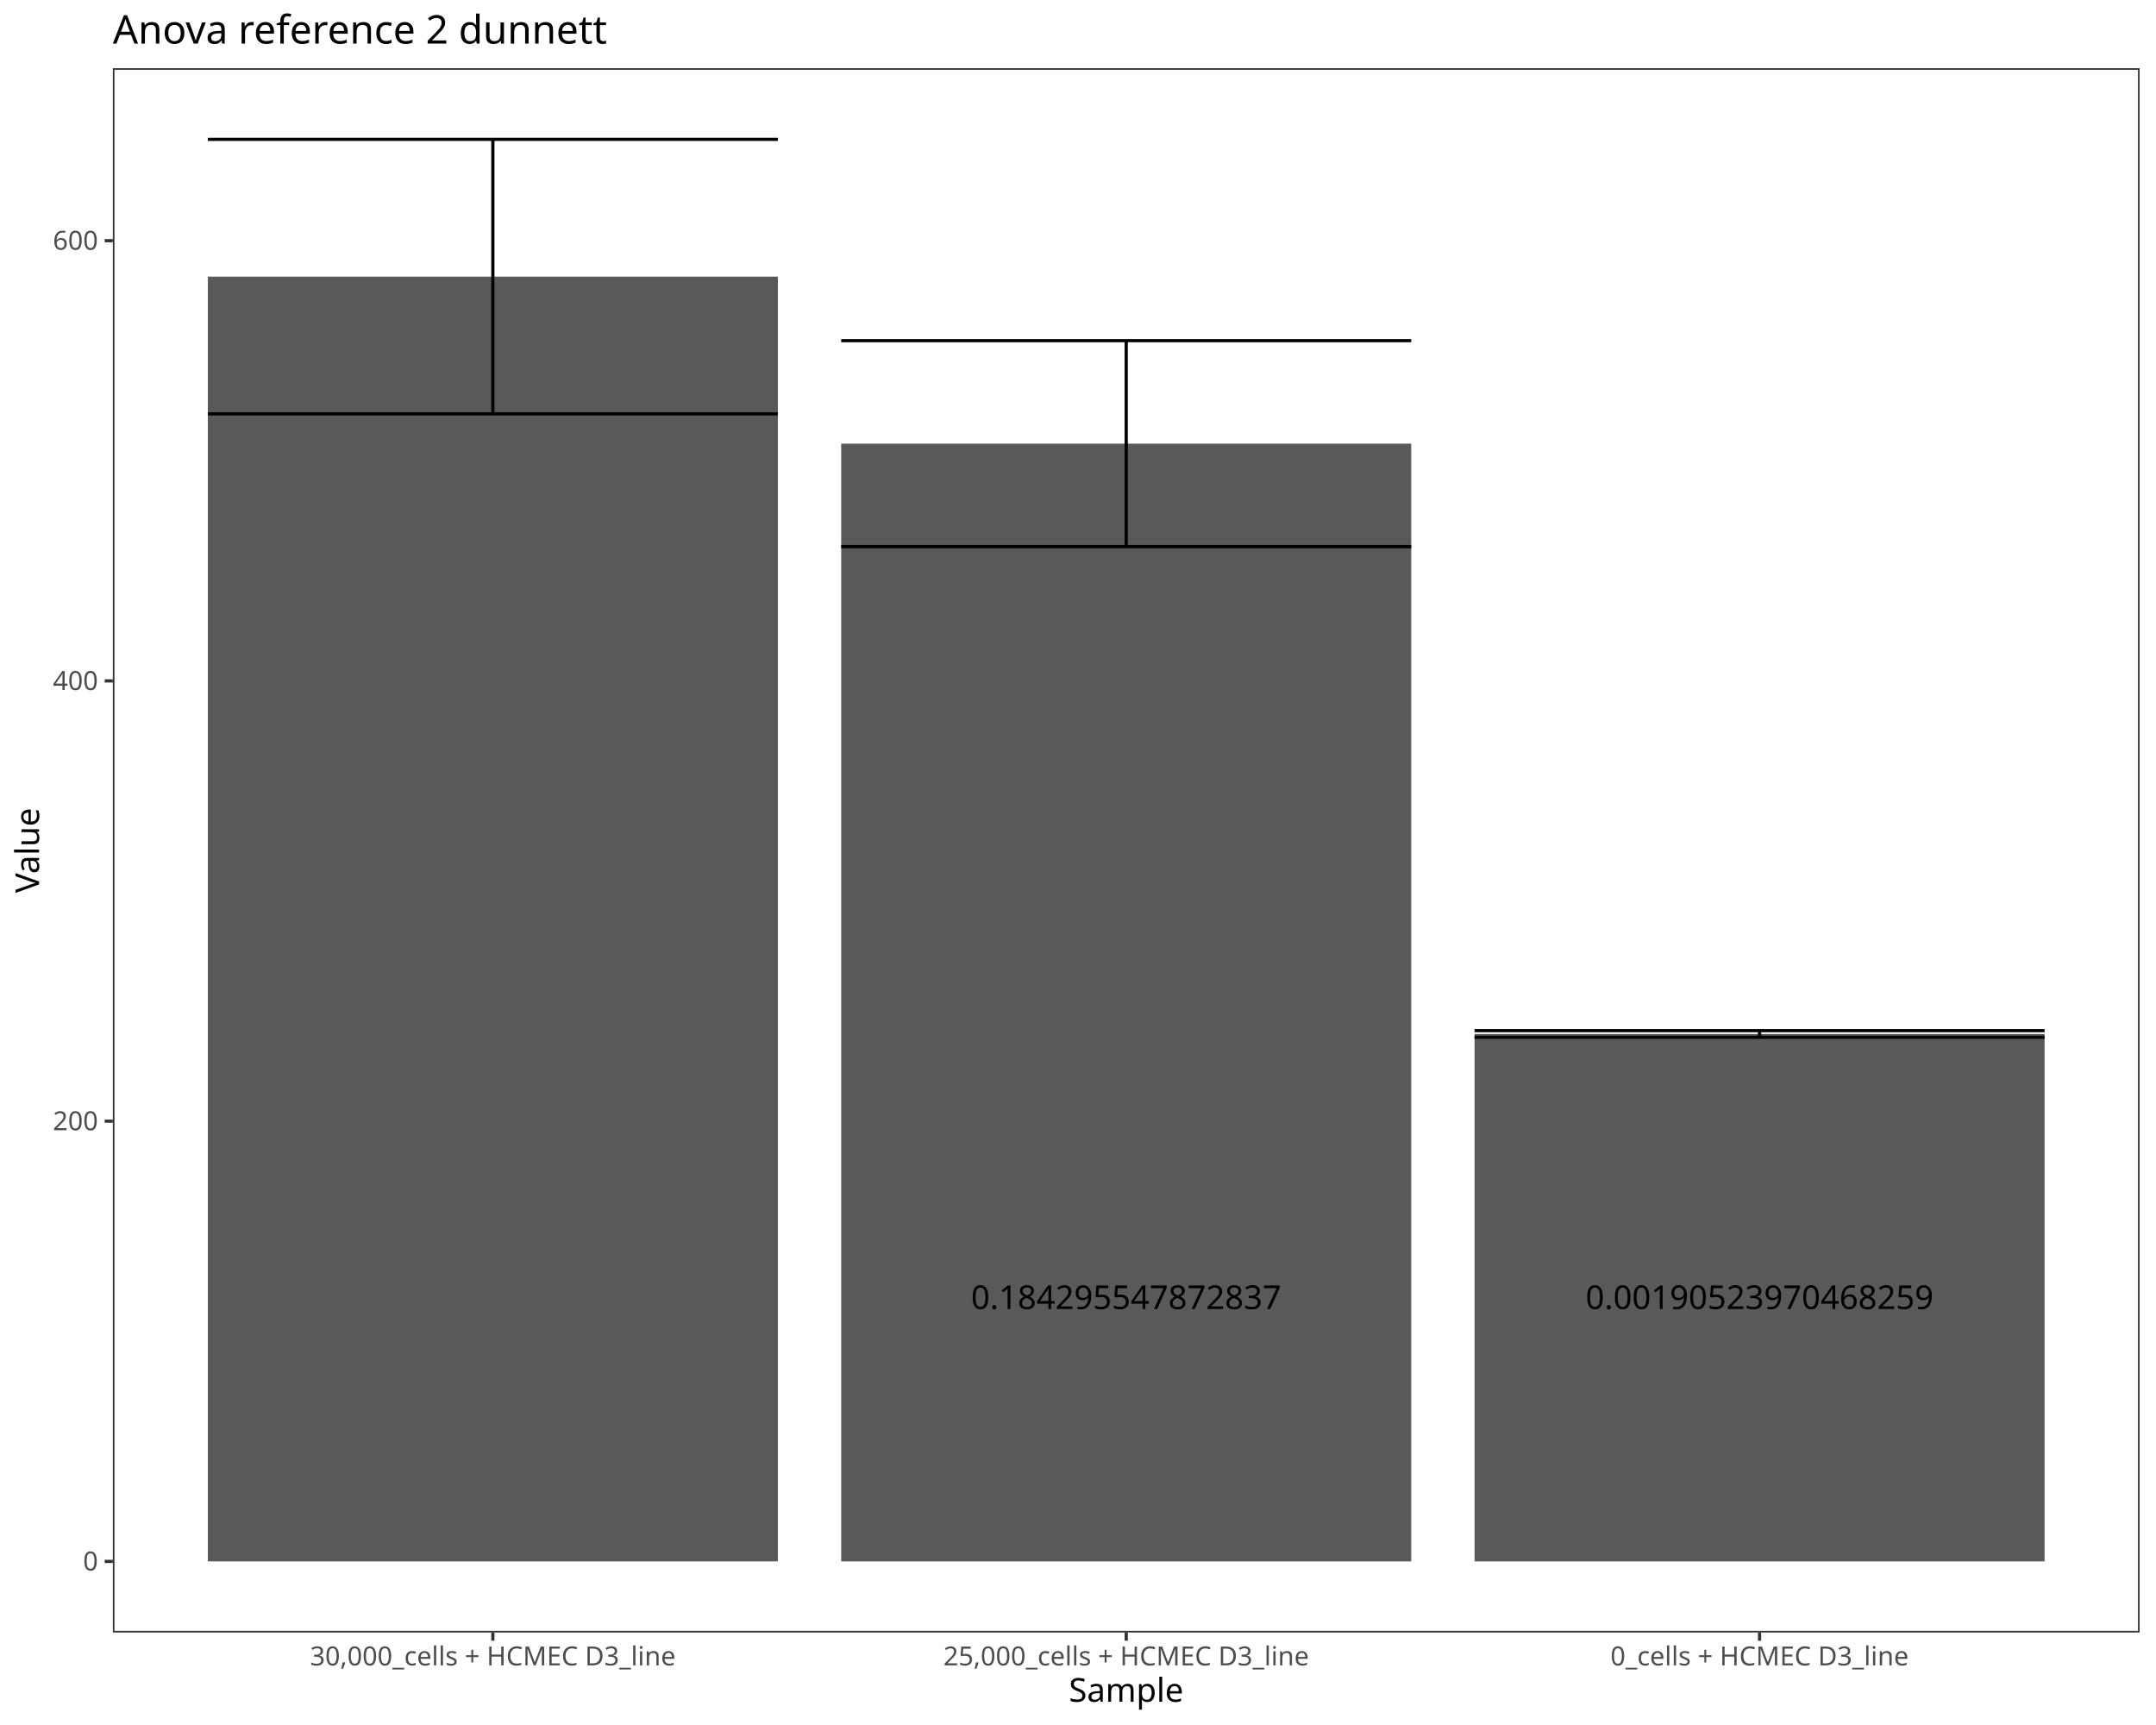
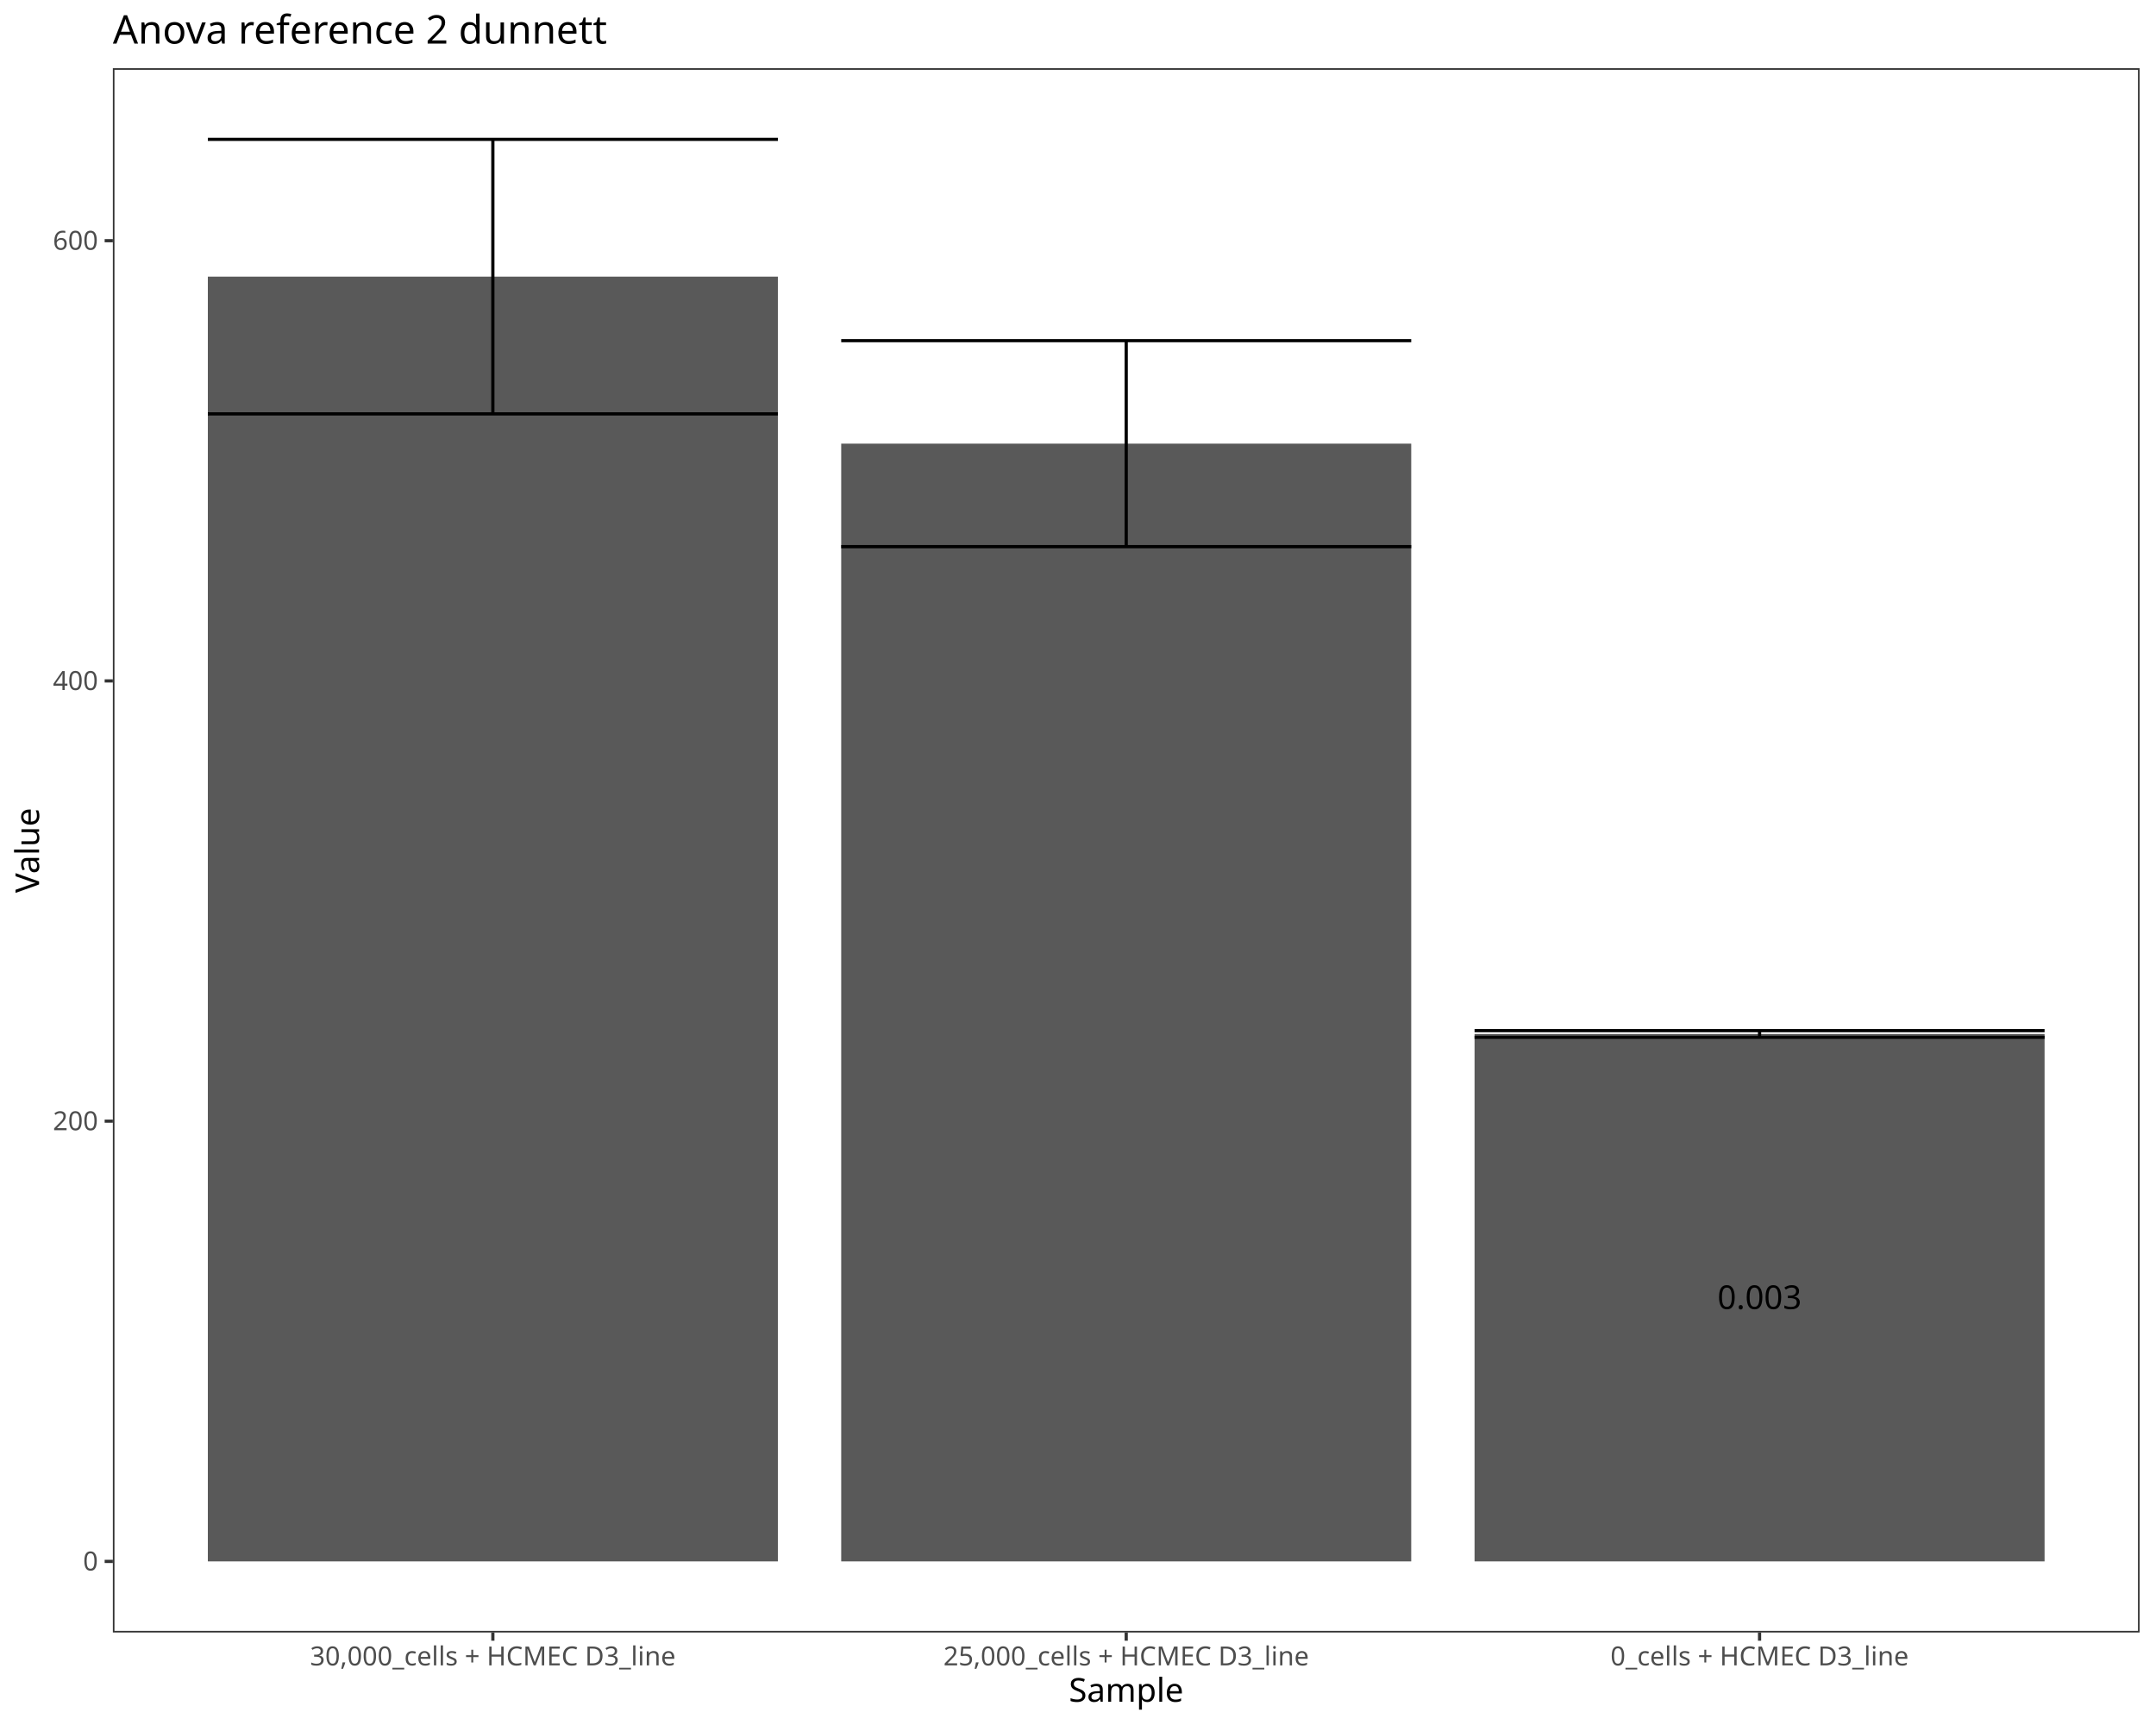
<svg xmlns="http://www.w3.org/2000/svg" class="svglite" data-engine-version="2.0" width="720.00pt" height="576.00pt" viewBox="0 0 720.00 576.00">
  <defs>
    <style type="text/css">
    .svglite line, .svglite polyline, .svglite polygon, .svglite path, .svglite rect, .svglite circle {
      fill: none;
      stroke: #000000;
      stroke-linecap: round;
      stroke-linejoin: round;
      stroke-miterlimit: 10.00;
    }
  </style>
  </defs>
  <rect width="100%" height="100%" style="stroke: none; fill: #FFFFFF;" />
  <defs>
    <clipPath id="cpMC4wMHw3MjAuMDB8MC4wMHw1NzYuMDA=">
      <rect x="0.00" y="0.00" width="720.00" height="576.00" />
    </clipPath>
  </defs>
  <g clip-path="url(#cpMC4wMHw3MjAuMDB8MC4wMHw1NzYuMDA=)">
    <rect x="0.00" y="0.00" width="720.00" height="576.00" style="stroke-width: 1.07; stroke: #FFFFFF; fill: #FFFFFF;" />
  </g>
  <defs>
    <clipPath id="cpMzcuNjl8NzE0LjUyfDIyLjc4fDU0NS4xMQ==">
      <rect x="37.69" y="22.78" width="676.83" height="522.33" />
    </clipPath>
  </defs>
  <g clip-path="url(#cpMzcuNjl8NzE0LjUyfDIyLjc4fDU0NS4xMQ==)">
    <rect x="37.69" y="22.78" width="676.83" height="522.33" style="stroke-width: 1.07; stroke: none; fill: #FFFFFF;" />
    <rect x="69.41" y="92.37" width="190.36" height="429.00" style="stroke-width: 1.07; stroke: none; stroke-linecap: butt; stroke-linejoin: miter; fill: #595959;" />
    <rect x="280.92" y="148.14" width="190.36" height="373.23" style="stroke-width: 1.07; stroke: none; stroke-linecap: butt; stroke-linejoin: miter; fill: #595959;" />
    <rect x="492.43" y="345.26" width="190.36" height="176.11" style="stroke-width: 1.07; stroke: none; stroke-linecap: butt; stroke-linejoin: miter; fill: #595959;" />
-     <text x="376.10" y="437.10" text-anchor="middle" style="font-size: 11.00px; font-family: sans;" textLength="100.95px" lengthAdjust="spacingAndGlyphs">0.184295547872837</text>
-     <text x="587.61" y="437.10" text-anchor="middle" style="font-size: 11.00px; font-family: sans;" textLength="113.18px" lengthAdjust="spacingAndGlyphs">0.00190523970468259</text>
+     <text x="587.61" y="437.10" text-anchor="middle" style="font-size: 11.00px; font-family: sans;" textLength="27.53px" lengthAdjust="spacingAndGlyphs">0.003</text>
    <polyline points="69.41,46.53 259.77,46.53 " style="stroke-width: 1.07; stroke-linecap: butt;" />
    <polyline points="164.59,46.53 164.59,138.20 " style="stroke-width: 1.07; stroke-linecap: butt;" />
    <polyline points="69.41,138.20 259.77,138.20 " style="stroke-width: 1.07; stroke-linecap: butt;" />
    <polyline points="280.92,113.75 471.28,113.75 " style="stroke-width: 1.07; stroke-linecap: butt;" />
    <polyline points="376.10,113.75 376.10,182.53 " style="stroke-width: 1.07; stroke-linecap: butt;" />
    <polyline points="280.92,182.53 471.28,182.53 " style="stroke-width: 1.07; stroke-linecap: butt;" />
    <polyline points="492.43,344.14 682.79,344.14 " style="stroke-width: 1.07; stroke-linecap: butt;" />
    <polyline points="587.61,344.14 587.61,346.38 " style="stroke-width: 1.07; stroke-linecap: butt;" />
    <polyline points="492.43,346.38 682.79,346.38 " style="stroke-width: 1.07; stroke-linecap: butt;" />
    <rect x="37.69" y="22.78" width="676.83" height="522.33" style="stroke-width: 1.07; stroke: #333333;" />
  </g>
  <g clip-path="url(#cpMC4wMHw3MjAuMDB8MC4wMHw1NzYuMDA=)">
    <text x="32.76" y="524.40" text-anchor="end" style="font-size: 8.80px; fill: #4D4D4D; font-family: sans;" textLength="4.89px" lengthAdjust="spacingAndGlyphs">0</text>
    <text x="32.76" y="377.40" text-anchor="end" style="font-size: 8.80px; fill: #4D4D4D; font-family: sans;" textLength="14.68px" lengthAdjust="spacingAndGlyphs">200</text>
    <text x="32.76" y="230.40" text-anchor="end" style="font-size: 8.80px; fill: #4D4D4D; font-family: sans;" textLength="14.68px" lengthAdjust="spacingAndGlyphs">400</text>
    <text x="32.76" y="83.40" text-anchor="end" style="font-size: 8.80px; fill: #4D4D4D; font-family: sans;" textLength="14.68px" lengthAdjust="spacingAndGlyphs">600</text>
    <polyline points="34.95,521.37 37.69,521.37 " style="stroke-width: 1.07; stroke: #333333; stroke-linecap: butt;" />
    <polyline points="34.95,374.37 37.69,374.37 " style="stroke-width: 1.07; stroke: #333333; stroke-linecap: butt;" />
    <polyline points="34.95,227.37 37.69,227.37 " style="stroke-width: 1.07; stroke: #333333; stroke-linecap: butt;" />
    <polyline points="34.95,80.37 37.69,80.37 " style="stroke-width: 1.07; stroke: #333333; stroke-linecap: butt;" />
    <polyline points="164.59,547.85 164.59,545.11 " style="stroke-width: 1.07; stroke: #333333; stroke-linecap: butt;" />
    <polyline points="376.10,547.85 376.10,545.11 " style="stroke-width: 1.07; stroke: #333333; stroke-linecap: butt;" />
    <polyline points="587.61,547.85 587.61,545.11 " style="stroke-width: 1.07; stroke: #333333; stroke-linecap: butt;" />
    <text x="164.59" y="556.10" text-anchor="middle" style="font-size: 8.80px; fill: #4D4D4D; font-family: sans;" textLength="124.02px" lengthAdjust="spacingAndGlyphs">30,000_cells + HCMEC D3_line</text>
    <text x="376.10" y="556.10" text-anchor="middle" style="font-size: 8.80px; fill: #4D4D4D; font-family: sans;" textLength="124.02px" lengthAdjust="spacingAndGlyphs">25,000_cells + HCMEC D3_line</text>
    <text x="587.61" y="556.10" text-anchor="middle" style="font-size: 8.80px; fill: #4D4D4D; font-family: sans;" textLength="101.99px" lengthAdjust="spacingAndGlyphs">0_cells + HCMEC D3_line</text>
    <text x="376.10" y="568.24" text-anchor="middle" style="font-size: 11.00px; font-family: sans;" textLength="37.30px" lengthAdjust="spacingAndGlyphs">Sample</text>
    <text transform="translate(13.05,283.95) rotate(-90)" text-anchor="middle" style="font-size: 11.00px; font-family: sans;" textLength="28.14px" lengthAdjust="spacingAndGlyphs">Value</text>
    <text x="37.69" y="14.56" style="font-size: 13.20px; font-family: sans;" textLength="155.60px" lengthAdjust="spacingAndGlyphs">Anova reference 2 dunnett</text>
  </g>
</svg>
